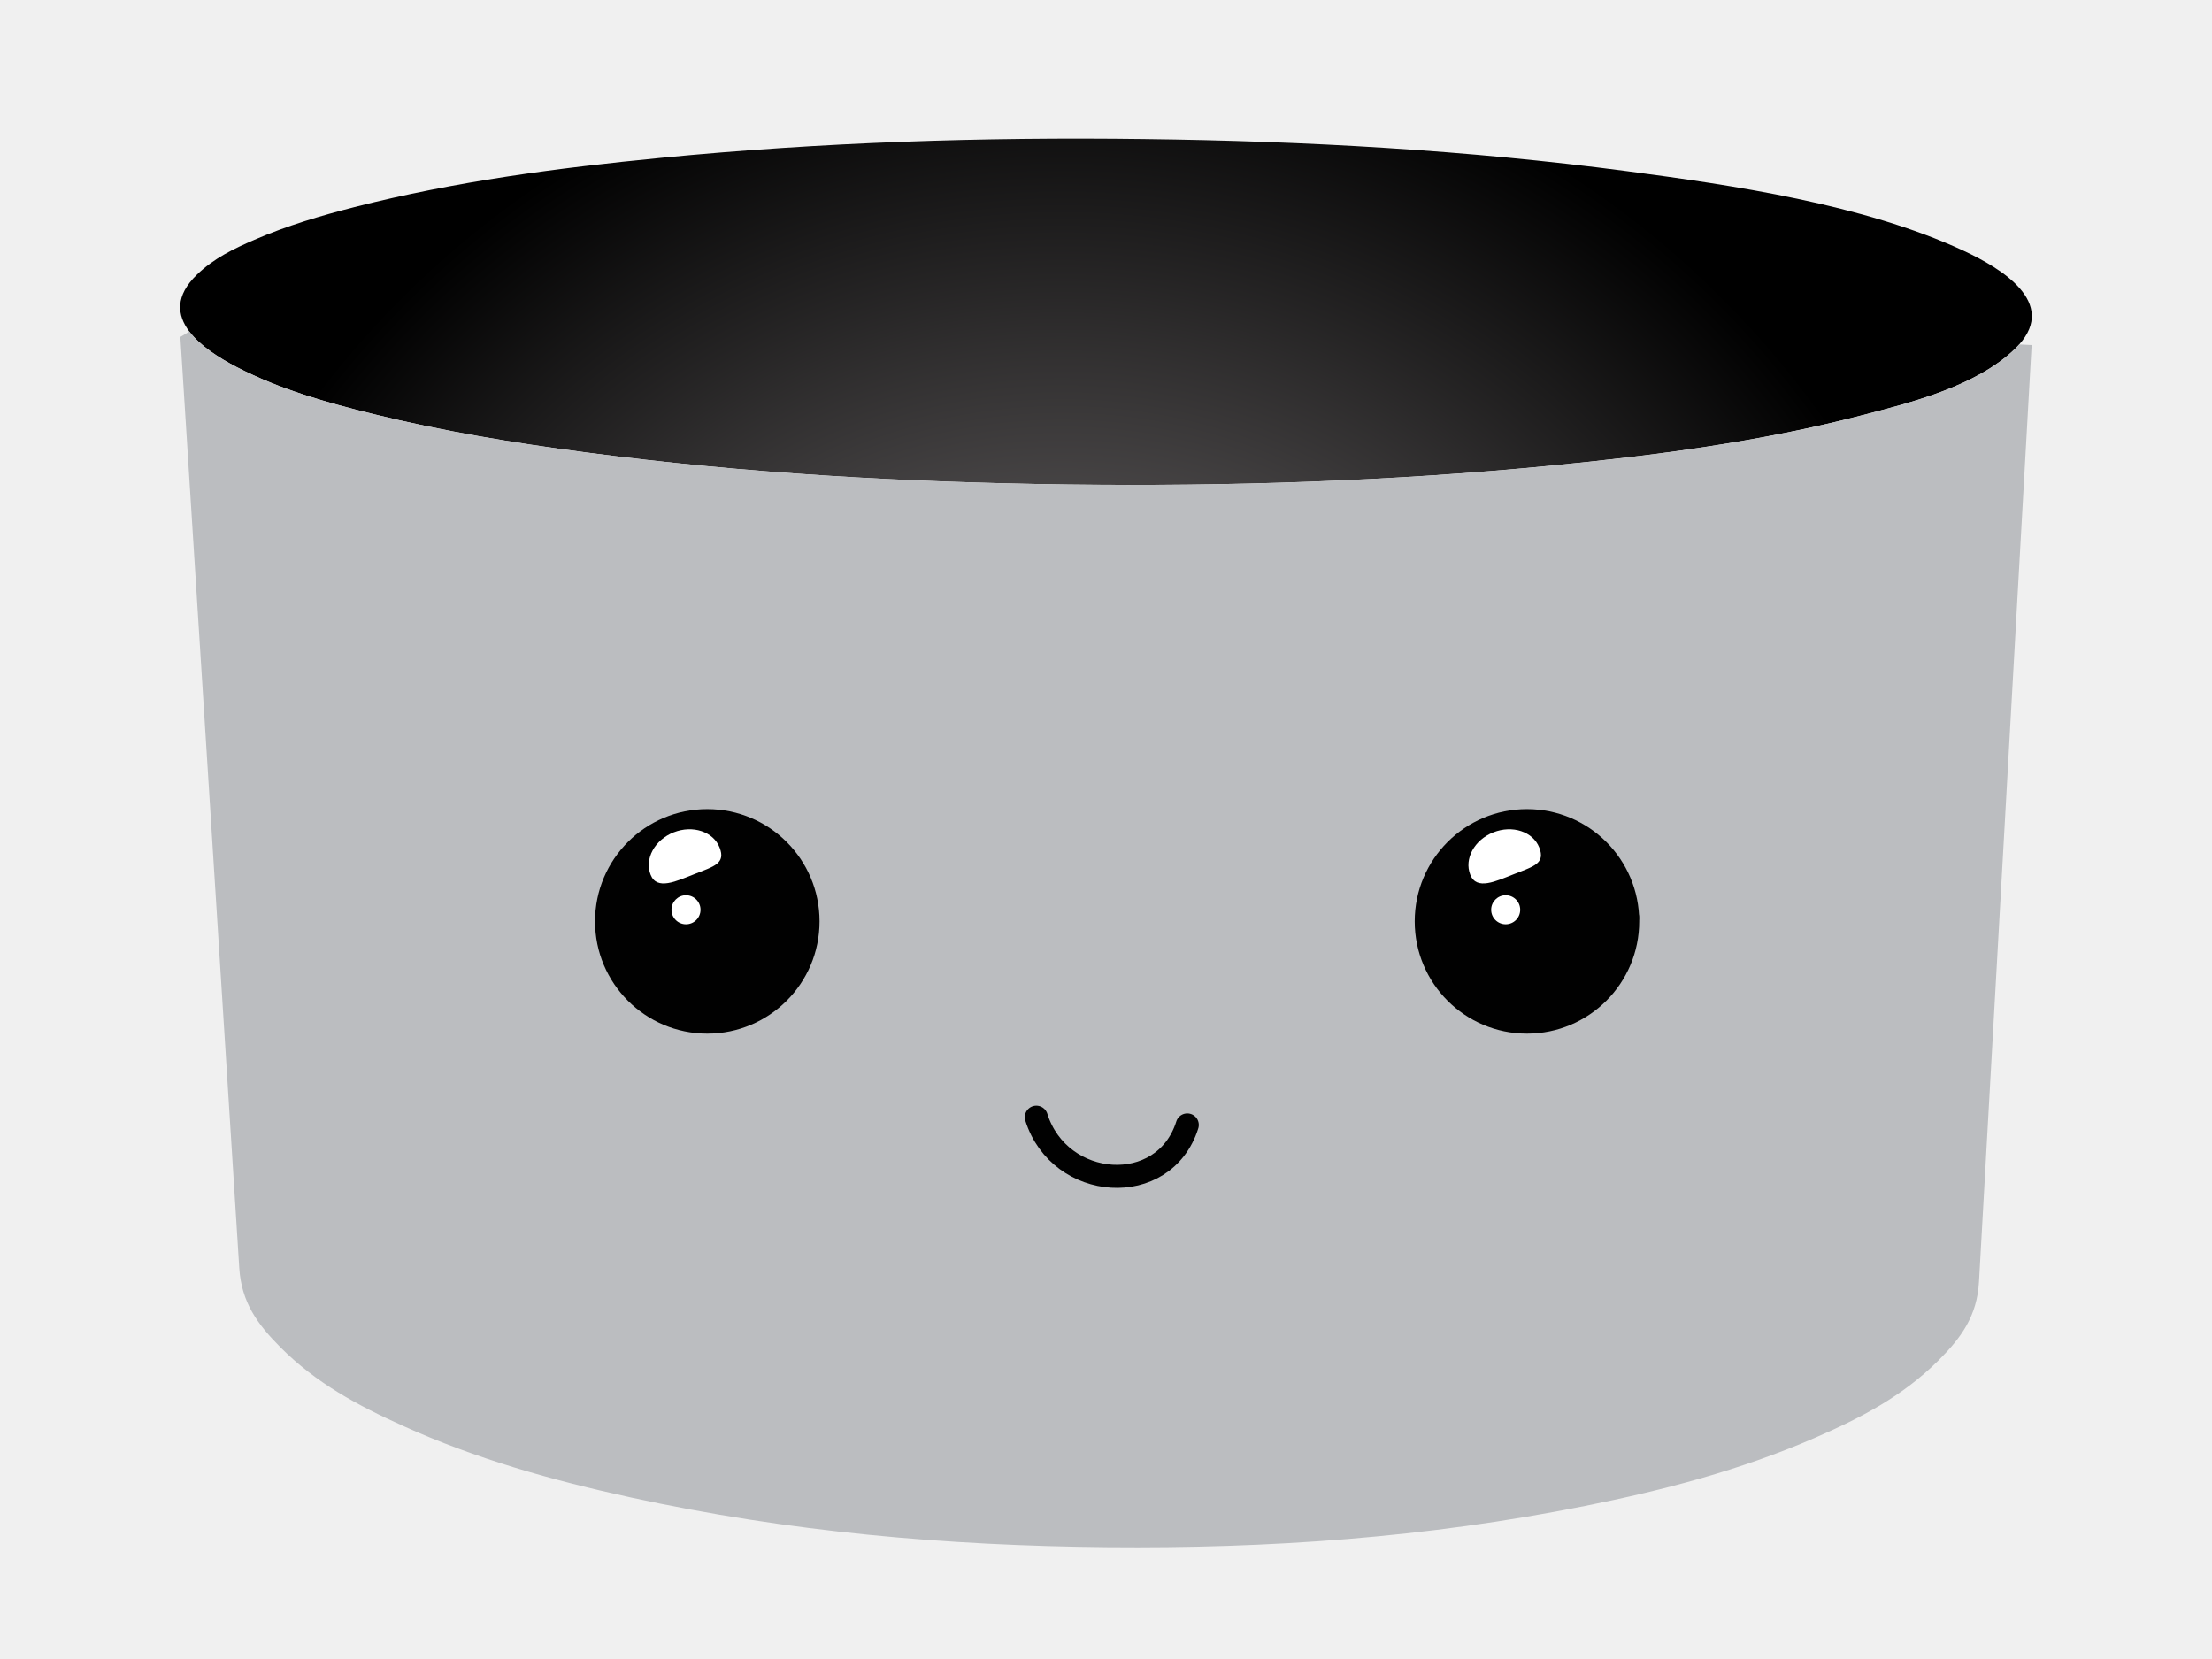
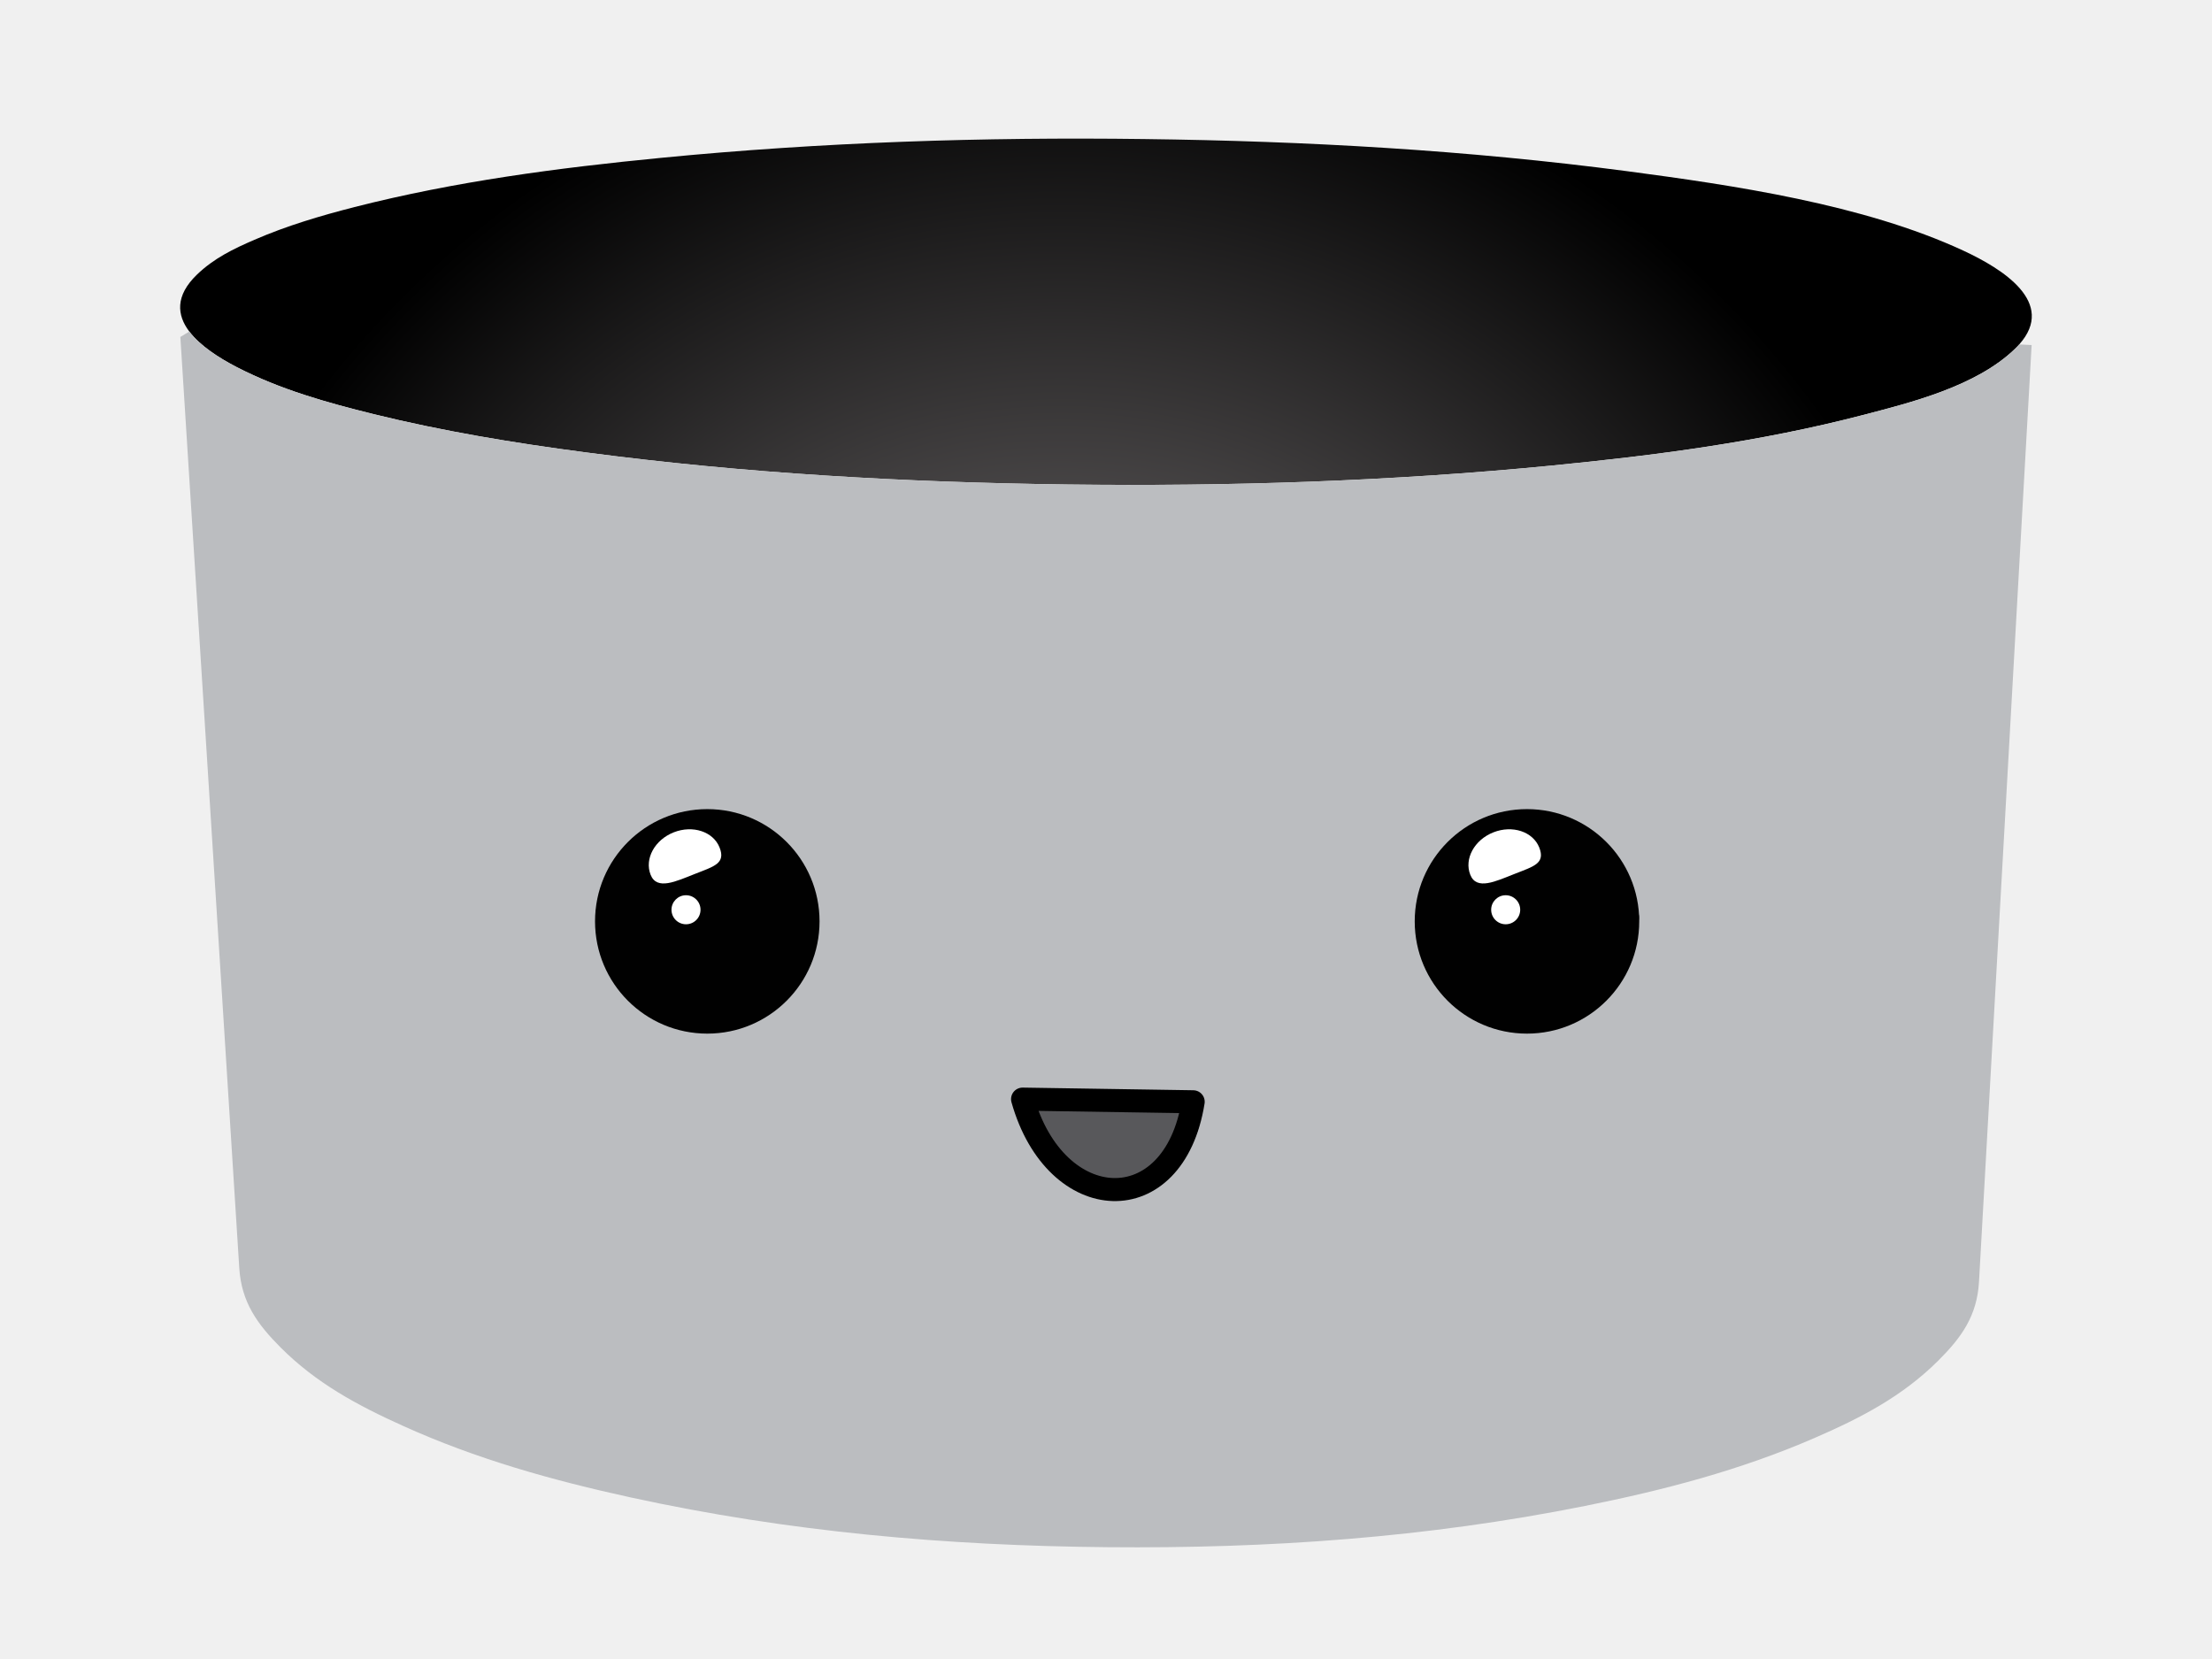
<svg xmlns="http://www.w3.org/2000/svg" version="1.1" id="Layer_1" x="0px" y="0px" width="576px" height="432px" viewBox="0 0 576 432" enable-background="new 0 0 576 432" xml:space="preserve">
  <g id="wholeBucket">
    <g id="XMLID_1_">
      <g id="body">
-         <radialGradient id="topHole_1_" cx="312.5" cy="608.5" r="292.438" gradientTransform="matrix(1 0 0 1 -36 -359)" gradientUnits="userSpaceOnUse">
+         <radialGradient id="topHole_1_" cx="348.5" cy="967.5" r="292.438" gradientTransform="matrix(1 0 0 1 -72 -718)" gradientUnits="userSpaceOnUse">
          <stop offset="0.316" style="stop-color:#575455" />
          <stop offset="0.834" style="stop-color:#000000" />
        </radialGradient>
-         <path id="topHole" fill="url(#topHole_1_)" d="M511.233,65.256c10.221,4.737,24.312,13.527,14.568,24.433     c-0.316,0.363-0.686,0.746-1.062,1.109c-10.12,9.838-27.337,14.071-39.795,17.317c-26.752,6.955-53.745,10.463-81.146,13.144     c-41.951,4.092-83.803,5.423-125.916,4.899c-42.073-0.544-83.823-2.863-125.573-8.387c-18.527-2.439-36.872-5.463-55.056-9.938     c-12.277-3.044-24.211-6.371-35.602-12.237c-4.637-2.399-9.536-5.544-12.358-9.273c-3.226-4.274-3.729-9.293,1.996-14.817     c4.415-4.253,9.516-6.713,14.979-9.072c8.467-3.669,17.196-6.249,26.086-8.527c26.308-6.693,52.858-10.181,79.751-12.801     c41.952-4.092,83.803-5.443,125.936-4.898c42.094,0.524,83.844,2.862,125.635,8.366C451.299,48.241,485.188,53.18,511.233,65.256     z" />
-         <path id="bucket" fill="#BBBDC0" d="M529.034,89.85c-4.576,81.303-9.133,162.626-13.709,243.951     c-0.504,8.869-4.597,14.514-10.584,20.482c-9.396,9.373-20.32,14.998-32.275,20.18c-19.292,8.365-39.17,13.566-59.729,17.68     c-41.271,8.271-82.331,11.127-124.323,10.744s-82.977-3.971-124.102-12.941c-20.482-4.477-40.278-10-59.45-18.688     c-11.753-5.301-22.538-11.088-31.812-20.398c-5.987-6.008-10.181-11.729-10.745-20.664     c-5.121-80.84-10.221-161.635-15.341-242.458l2.338-1.411c2.822,3.729,7.721,6.875,12.358,9.273     c11.39,5.866,23.324,9.193,35.602,12.237c18.184,4.476,36.529,7.5,55.056,9.938c41.75,5.524,83.5,7.842,125.573,8.387     c42.113,0.524,83.965-0.807,125.916-4.899c27.397-2.681,54.396-6.188,81.146-13.144c12.458-3.246,29.675-7.479,39.795-17.317     c0.383-0.363,0.745-0.746,1.068-1.109L529.034,89.85z" />
+         <path id="topHole" fill="url(#topHole_1_)" d="M511.233,65.256c10.221,4.737,24.312,13.527,14.566,24.433     c-0.314,0.363-0.686,0.746-1.062,1.109c-10.12,9.838-27.337,14.071-39.795,17.317c-26.752,6.955-53.745,10.463-81.146,13.144     c-41.951,4.092-83.803,5.423-125.916,4.899c-42.073-0.544-83.823-2.863-125.573-8.387c-18.527-2.439-36.872-5.463-55.056-9.938     c-12.277-3.044-24.211-6.371-35.602-12.237c-4.637-2.399-9.536-5.544-12.358-9.273c-3.226-4.274-3.729-9.293,1.996-14.817     c4.415-4.253,9.516-6.713,14.979-9.072c8.467-3.669,17.196-6.249,26.086-8.527c26.308-6.693,52.858-10.181,79.751-12.801     c41.952-4.092,83.803-5.443,125.936-4.898c42.094,0.524,83.844,2.862,125.635,8.366C451.299,48.241,485.188,53.18,511.233,65.256     z" />
+         <path id="bucket" fill="#BBBDC0" d="M529.034,89.85c-4.576,81.303-9.133,162.626-13.709,243.951     c-0.504,8.869-4.597,14.514-10.584,20.482c-9.396,9.373-20.32,14.998-32.275,20.18c-19.292,8.365-39.17,13.566-59.729,17.68     c-41.271,8.271-82.331,11.127-124.323,10.744s-82.977-3.971-124.102-12.941c-20.482-4.477-40.278-10-59.45-18.688     c-11.753-5.301-22.538-11.088-31.812-20.398c-5.987-6.008-10.181-11.729-10.745-20.664     c-5.121-80.84-10.221-161.633-15.341-242.458l2.338-1.411c2.822,3.729,7.721,6.875,12.358,9.273     c11.39,5.866,23.324,9.193,35.602,12.237c18.184,4.476,36.529,7.5,55.056,9.938c41.75,5.524,83.5,7.842,125.573,8.387     c42.113,0.524,83.965-0.807,125.916-4.899c27.397-2.681,54.396-6.188,81.146-13.144c12.458-3.246,29.675-7.479,39.795-17.317     c0.383-0.363,0.745-0.746,1.068-1.109L529.034,89.85z" />
      </g>
    </g>
    <path id="mouth" fill="none" stroke="#010101" stroke-width="6" stroke-linecap="round" stroke-linejoin="round" d="   M269.855,290.908c6.048,19.152,33.264,21.168,39.312,2.016" />
+     <path id="grin" fill="#58585B" stroke="#000000" stroke-width="6" stroke-linecap="round" stroke-linejoin="round" stroke-miterlimit="10" d="   M266.275,286.208c8.598,30.54,39.415,32.021,44.426,0.692L266.275,286.208z" />
    <g id="closedEyes">
-       <path fill="none" stroke="#010101" stroke-width="7.439" stroke-linecap="round" stroke-linejoin="round" d="M158.865,237.852    c7.81,16.828,42.958,18.603,50.768,1.771" />
-       <path fill="none" stroke="#010101" stroke-width="7.439" stroke-linecap="round" stroke-linejoin="round" d="M372.641,236.916    c7.763,19.152,42.681,21.168,50.438,2.016" />
+       <path fill="none" stroke="#010101" stroke-width="7.439" stroke-linecap="round" stroke-linejoin="round" d="M158.865,237.852    c7.81,16.828,42.958,18.604,50.768,1.771" />
+       <path fill="none" stroke="#010101" stroke-width="7.439" stroke-linecap="round" stroke-linejoin="round" d="M372.641,236.916    c7.765,19.152,42.683,21.168,50.438,2.016" />
    </g>
    <g id="happy">
      <line fill="none" stroke="#000000" stroke-width="6" stroke-linecap="round" stroke-miterlimit="10" x1="163.5" y1="246.999" x2="183.75" y2="222.001" />
      <line fill="none" stroke="#000000" stroke-width="6" stroke-linecap="round" stroke-miterlimit="10" x1="204" y1="246.999" x2="183.75" y2="222.001" />
      <line fill="none" stroke="#000000" stroke-width="6" stroke-linecap="round" stroke-miterlimit="10" x1="377.5" y1="246.999" x2="397.75" y2="222.001" />
      <line fill="none" stroke="#000000" stroke-width="6" stroke-linecap="round" stroke-miterlimit="10" x1="418" y1="246.999" x2="397.75" y2="222.001" />
    </g>
    <g id="openEyes">
      <g id="leftEyeFull">
        <circle id="leftCircle" fill="#010101" cx="184.177" cy="239.922" r="29.231" />
        <g id="leftPupil">
          <path id="bottomLeft" fill="#FFFFFF" d="M169.416,227.779c1.63,4.145,6.619,1.723,11.58-0.23      c4.961-1.957,8.017-2.705,6.384-6.85c-1.632-4.143-6.979-5.917-11.94-3.963C170.479,218.693,167.782,223.635,169.416,227.779z" />
          <circle id="topLeft" fill="#FFFFFF" cx="178.634" cy="236.898" r="3.78" />
        </g>
      </g>
      <g id="rightEyeFull">
        <circle id="rightCircle" fill="#010101" cx="397.621" cy="239.922" r="29.231" />
        <g id="rightPupil">
-           <path id="bottomRight" fill="#FFFFFF" d="M382.855,227.779c1.634,4.145,6.616,1.723,11.573-0.23      c4.968-1.957,8.021-2.705,6.394-6.85c-1.642-4.143-6.979-5.917-11.938-3.963C383.923,218.693,381.222,223.635,382.855,227.779z" />
+           <path id="bottomRight" fill="#FFFFFF" d="M382.855,227.779c1.634,4.145,6.614,1.723,11.571-0.23      c4.97-1.957,8.021-2.705,6.396-6.85c-1.644-4.143-6.979-5.917-11.938-3.963C383.923,218.693,381.222,223.635,382.855,227.779z" />
          <circle id="topRight" fill="#FFFFFF" cx="392.077" cy="236.898" r="3.78" />
        </g>
      </g>
    </g>
  </g>
</svg>
